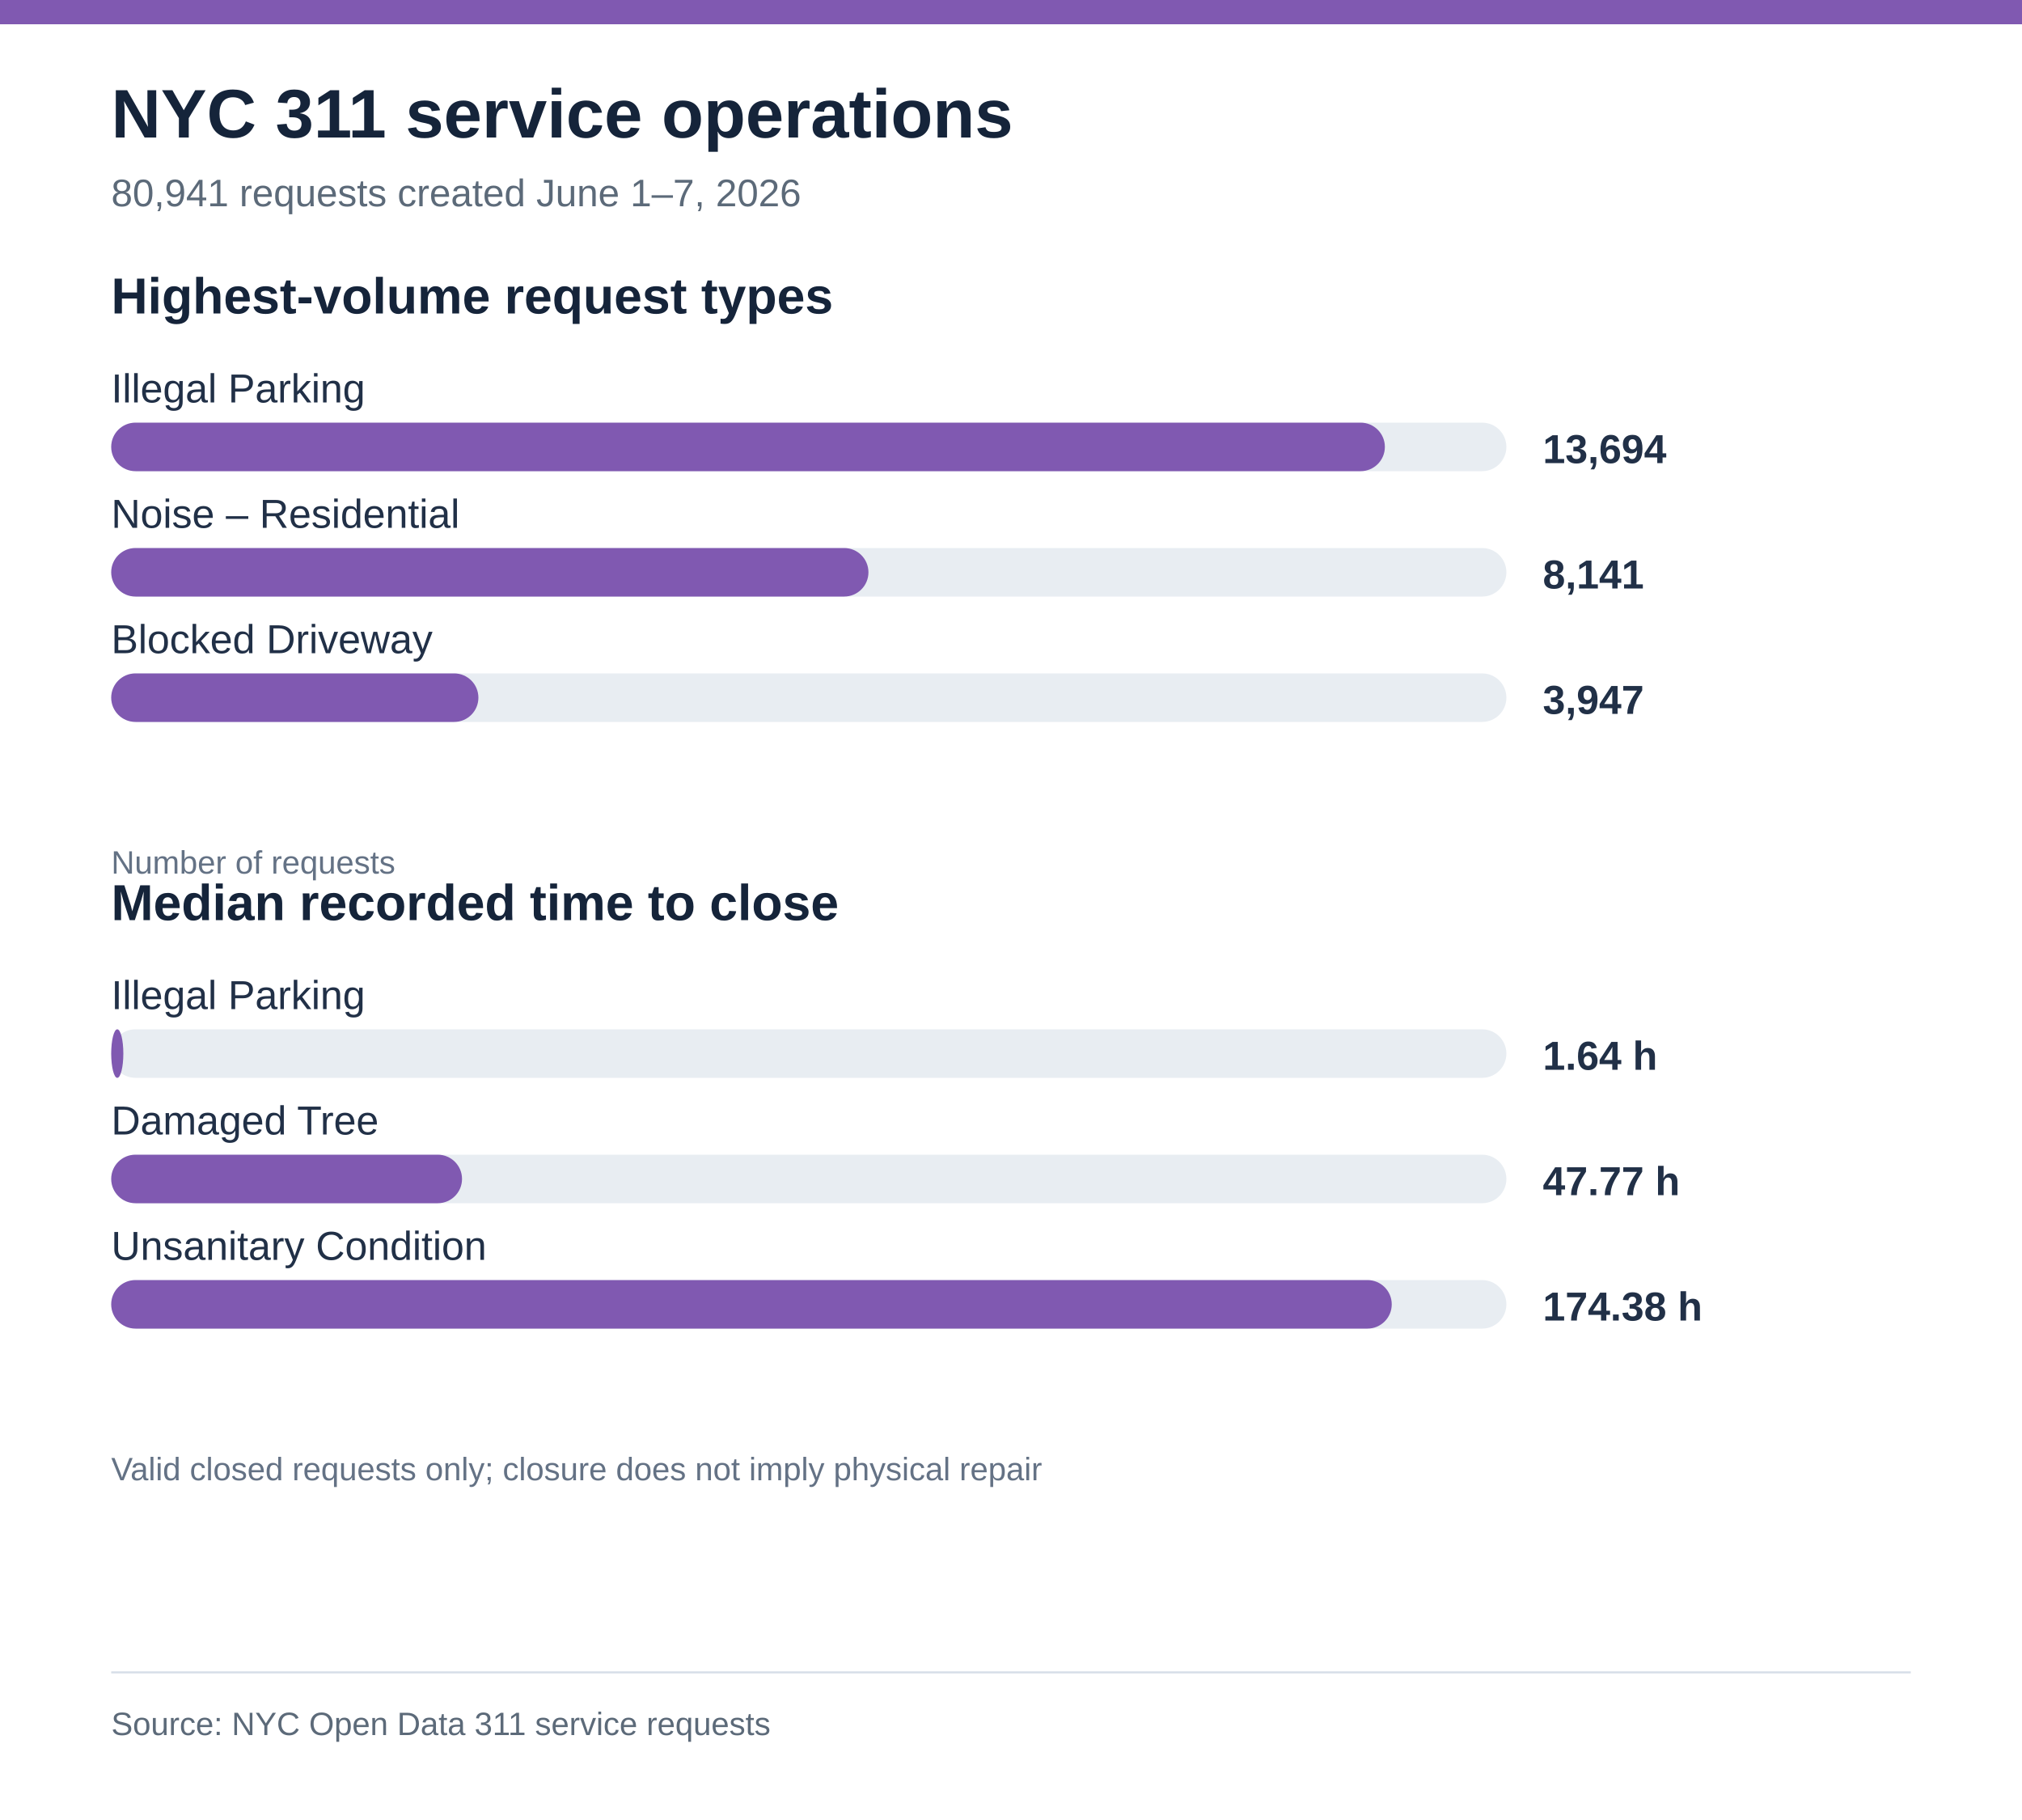
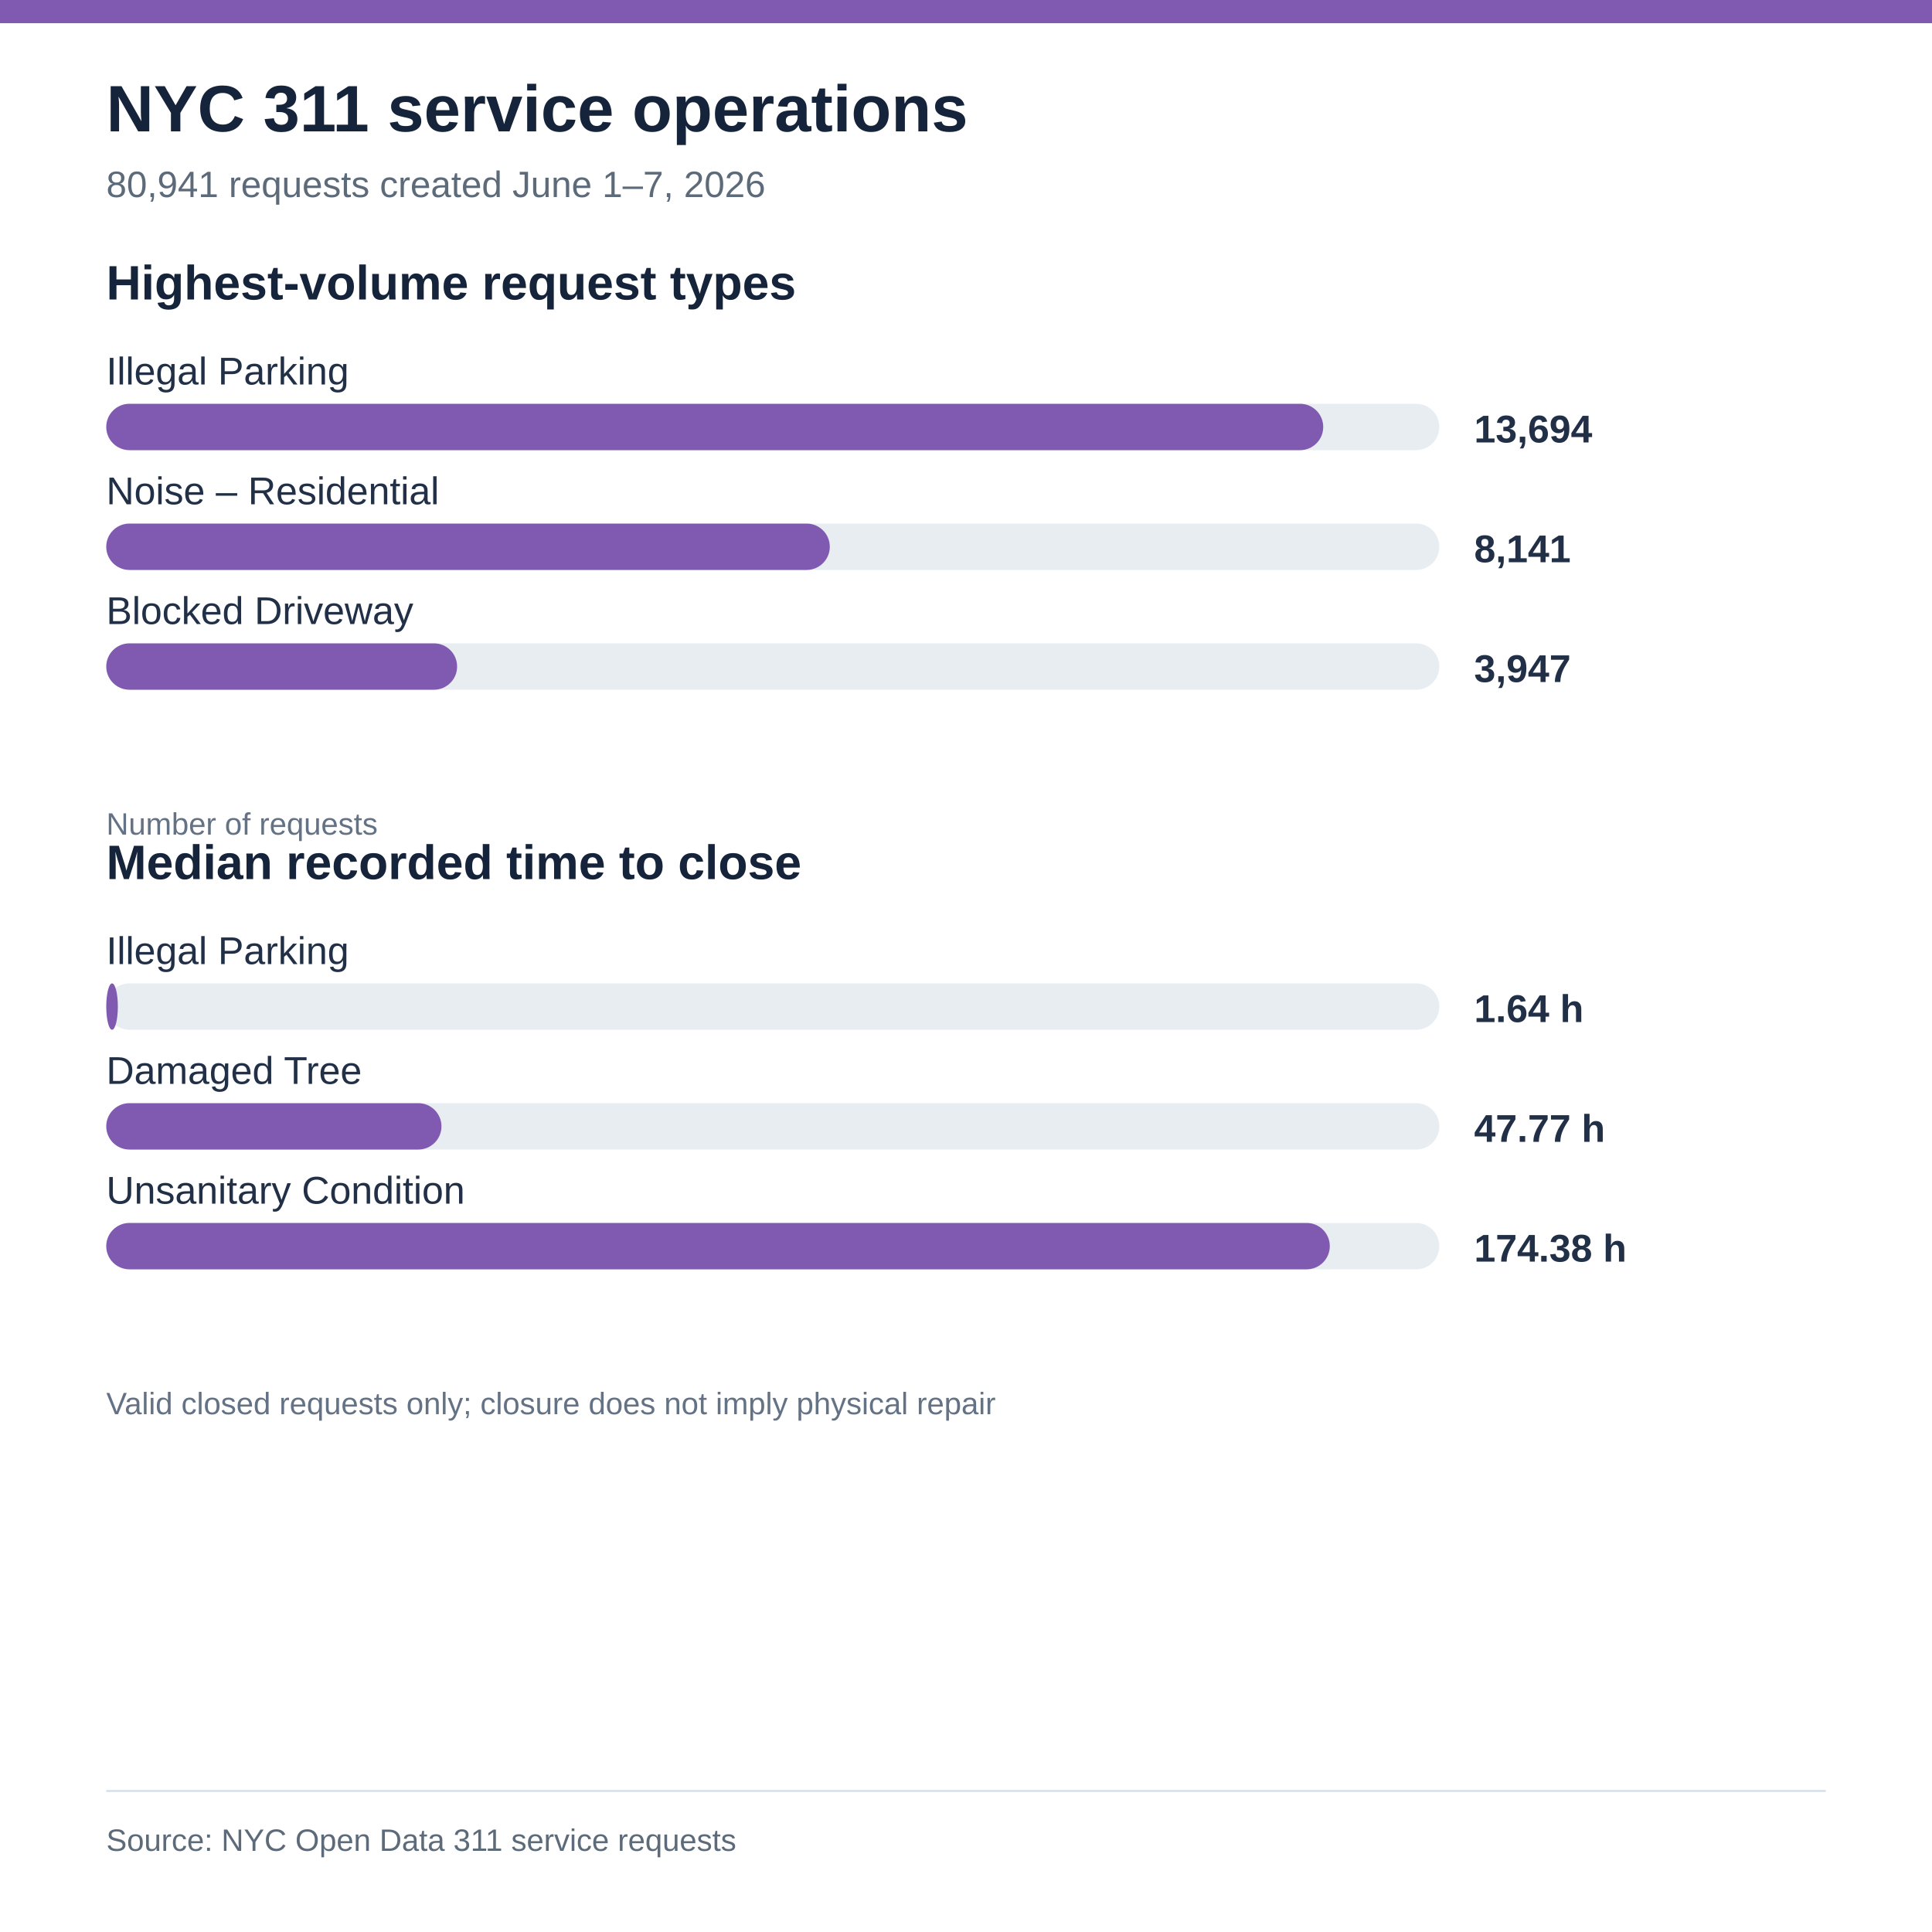
- <svg xmlns="http://www.w3.org/2000/svg" width="1000" height="900" viewBox="0 0 1000 900" role="img">
-   <rect width="1000" height="900" fill="#ffffff" />
+ <svg xmlns="http://www.w3.org/2000/svg" width="1000" height="1000" viewBox="0 0 1000 1000" role="img">
+   <rect width="1000" height="1000" fill="#ffffff" />
  <rect width="1000" height="12" fill="#8059b1" />
  <text x="55" y="68" fill="#15243a" font-family="Arial,Helvetica,sans-serif" font-size="34" font-weight="bold" text-anchor="start">NYC 311 service operations</text>
  <text x="55" y="102" fill="#5c6a79" font-family="Arial,Helvetica,sans-serif" font-size="19" font-weight="normal" text-anchor="start">80,941 requests created June 1–7, 2026</text>
  <text x="55" y="155" fill="#15243a" font-family="Arial,Helvetica,sans-serif" font-size="25" font-weight="bold" text-anchor="start">Highest-volume request types</text>
  <text x="55" y="199" fill="#213047" font-family="Arial,Helvetica,sans-serif" font-size="20" font-weight="normal" text-anchor="start">Illegal Parking</text>
  <rect x="55" y="209" width="690" height="24" rx="12" fill="#e8edf2" />
  <rect x="55" y="209" width="629.9" height="24" rx="12" fill="#8059b1" />
  <text x="763" y="229" fill="#213047" font-family="Arial,Helvetica,sans-serif" font-size="20" font-weight="bold" text-anchor="start">13,694</text>
  <text x="55" y="261" fill="#213047" font-family="Arial,Helvetica,sans-serif" font-size="20" font-weight="normal" text-anchor="start">Noise – Residential</text>
  <rect x="55" y="271" width="690" height="24" rx="12" fill="#e8edf2" />
  <rect x="55" y="271" width="374.5" height="24" rx="12" fill="#8059b1" />
  <text x="763" y="291" fill="#213047" font-family="Arial,Helvetica,sans-serif" font-size="20" font-weight="bold" text-anchor="start">8,141</text>
  <text x="55" y="323" fill="#213047" font-family="Arial,Helvetica,sans-serif" font-size="20" font-weight="normal" text-anchor="start">Blocked Driveway</text>
  <rect x="55" y="333" width="690" height="24" rx="12" fill="#e8edf2" />
  <rect x="55" y="333" width="181.6" height="24" rx="12" fill="#8059b1" />
  <text x="763" y="353" fill="#213047" font-family="Arial,Helvetica,sans-serif" font-size="20" font-weight="bold" text-anchor="start">3,947</text>
  <text x="55" y="432" fill="#647285" font-family="Arial,Helvetica,sans-serif" font-size="16" font-weight="normal" text-anchor="start">Number of requests</text>
  <text x="55" y="455" fill="#15243a" font-family="Arial,Helvetica,sans-serif" font-size="25" font-weight="bold" text-anchor="start">Median recorded time to close</text>
  <text x="55" y="499" fill="#213047" font-family="Arial,Helvetica,sans-serif" font-size="20" font-weight="normal" text-anchor="start">Illegal Parking</text>
  <rect x="55" y="509" width="690" height="24" rx="12" fill="#e8edf2" />
  <rect x="55" y="509" width="6.0" height="24" rx="12" fill="#8059b1" />
  <text x="763" y="529" fill="#213047" font-family="Arial,Helvetica,sans-serif" font-size="20" font-weight="bold" text-anchor="start">1.64 h</text>
  <text x="55" y="561" fill="#213047" font-family="Arial,Helvetica,sans-serif" font-size="20" font-weight="normal" text-anchor="start">Damaged Tree</text>
  <rect x="55" y="571" width="690" height="24" rx="12" fill="#e8edf2" />
  <rect x="55" y="571" width="173.5" height="24" rx="12" fill="#8059b1" />
  <text x="763" y="591" fill="#213047" font-family="Arial,Helvetica,sans-serif" font-size="20" font-weight="bold" text-anchor="start">47.77 h</text>
  <text x="55" y="623" fill="#213047" font-family="Arial,Helvetica,sans-serif" font-size="20" font-weight="normal" text-anchor="start">Unsanitary Condition</text>
  <rect x="55" y="633" width="690" height="24" rx="12" fill="#e8edf2" />
  <rect x="55" y="633" width="633.3" height="24" rx="12" fill="#8059b1" />
  <text x="763" y="653" fill="#213047" font-family="Arial,Helvetica,sans-serif" font-size="20" font-weight="bold" text-anchor="start">174.38 h</text>
  <text x="55" y="732" fill="#647285" font-family="Arial,Helvetica,sans-serif" font-size="16" font-weight="normal" text-anchor="start">Valid closed requests only; closure does not imply physical repair</text>
-   <line x1="55" y1="827" x2="945" y2="827" stroke="#d6dee8" />
-   <text x="55" y="858" fill="#5c6a79" font-family="Arial,Helvetica,sans-serif" font-size="16" font-weight="normal" text-anchor="start">Source: NYC Open Data 311 service requests</text>
+   <line x1="55" y1="927" x2="945" y2="927" stroke="#d6dee8" />
+   <text x="55" y="958" fill="#5c6a79" font-family="Arial,Helvetica,sans-serif" font-size="16" font-weight="normal" text-anchor="start">Source: NYC Open Data 311 service requests</text>
</svg>
